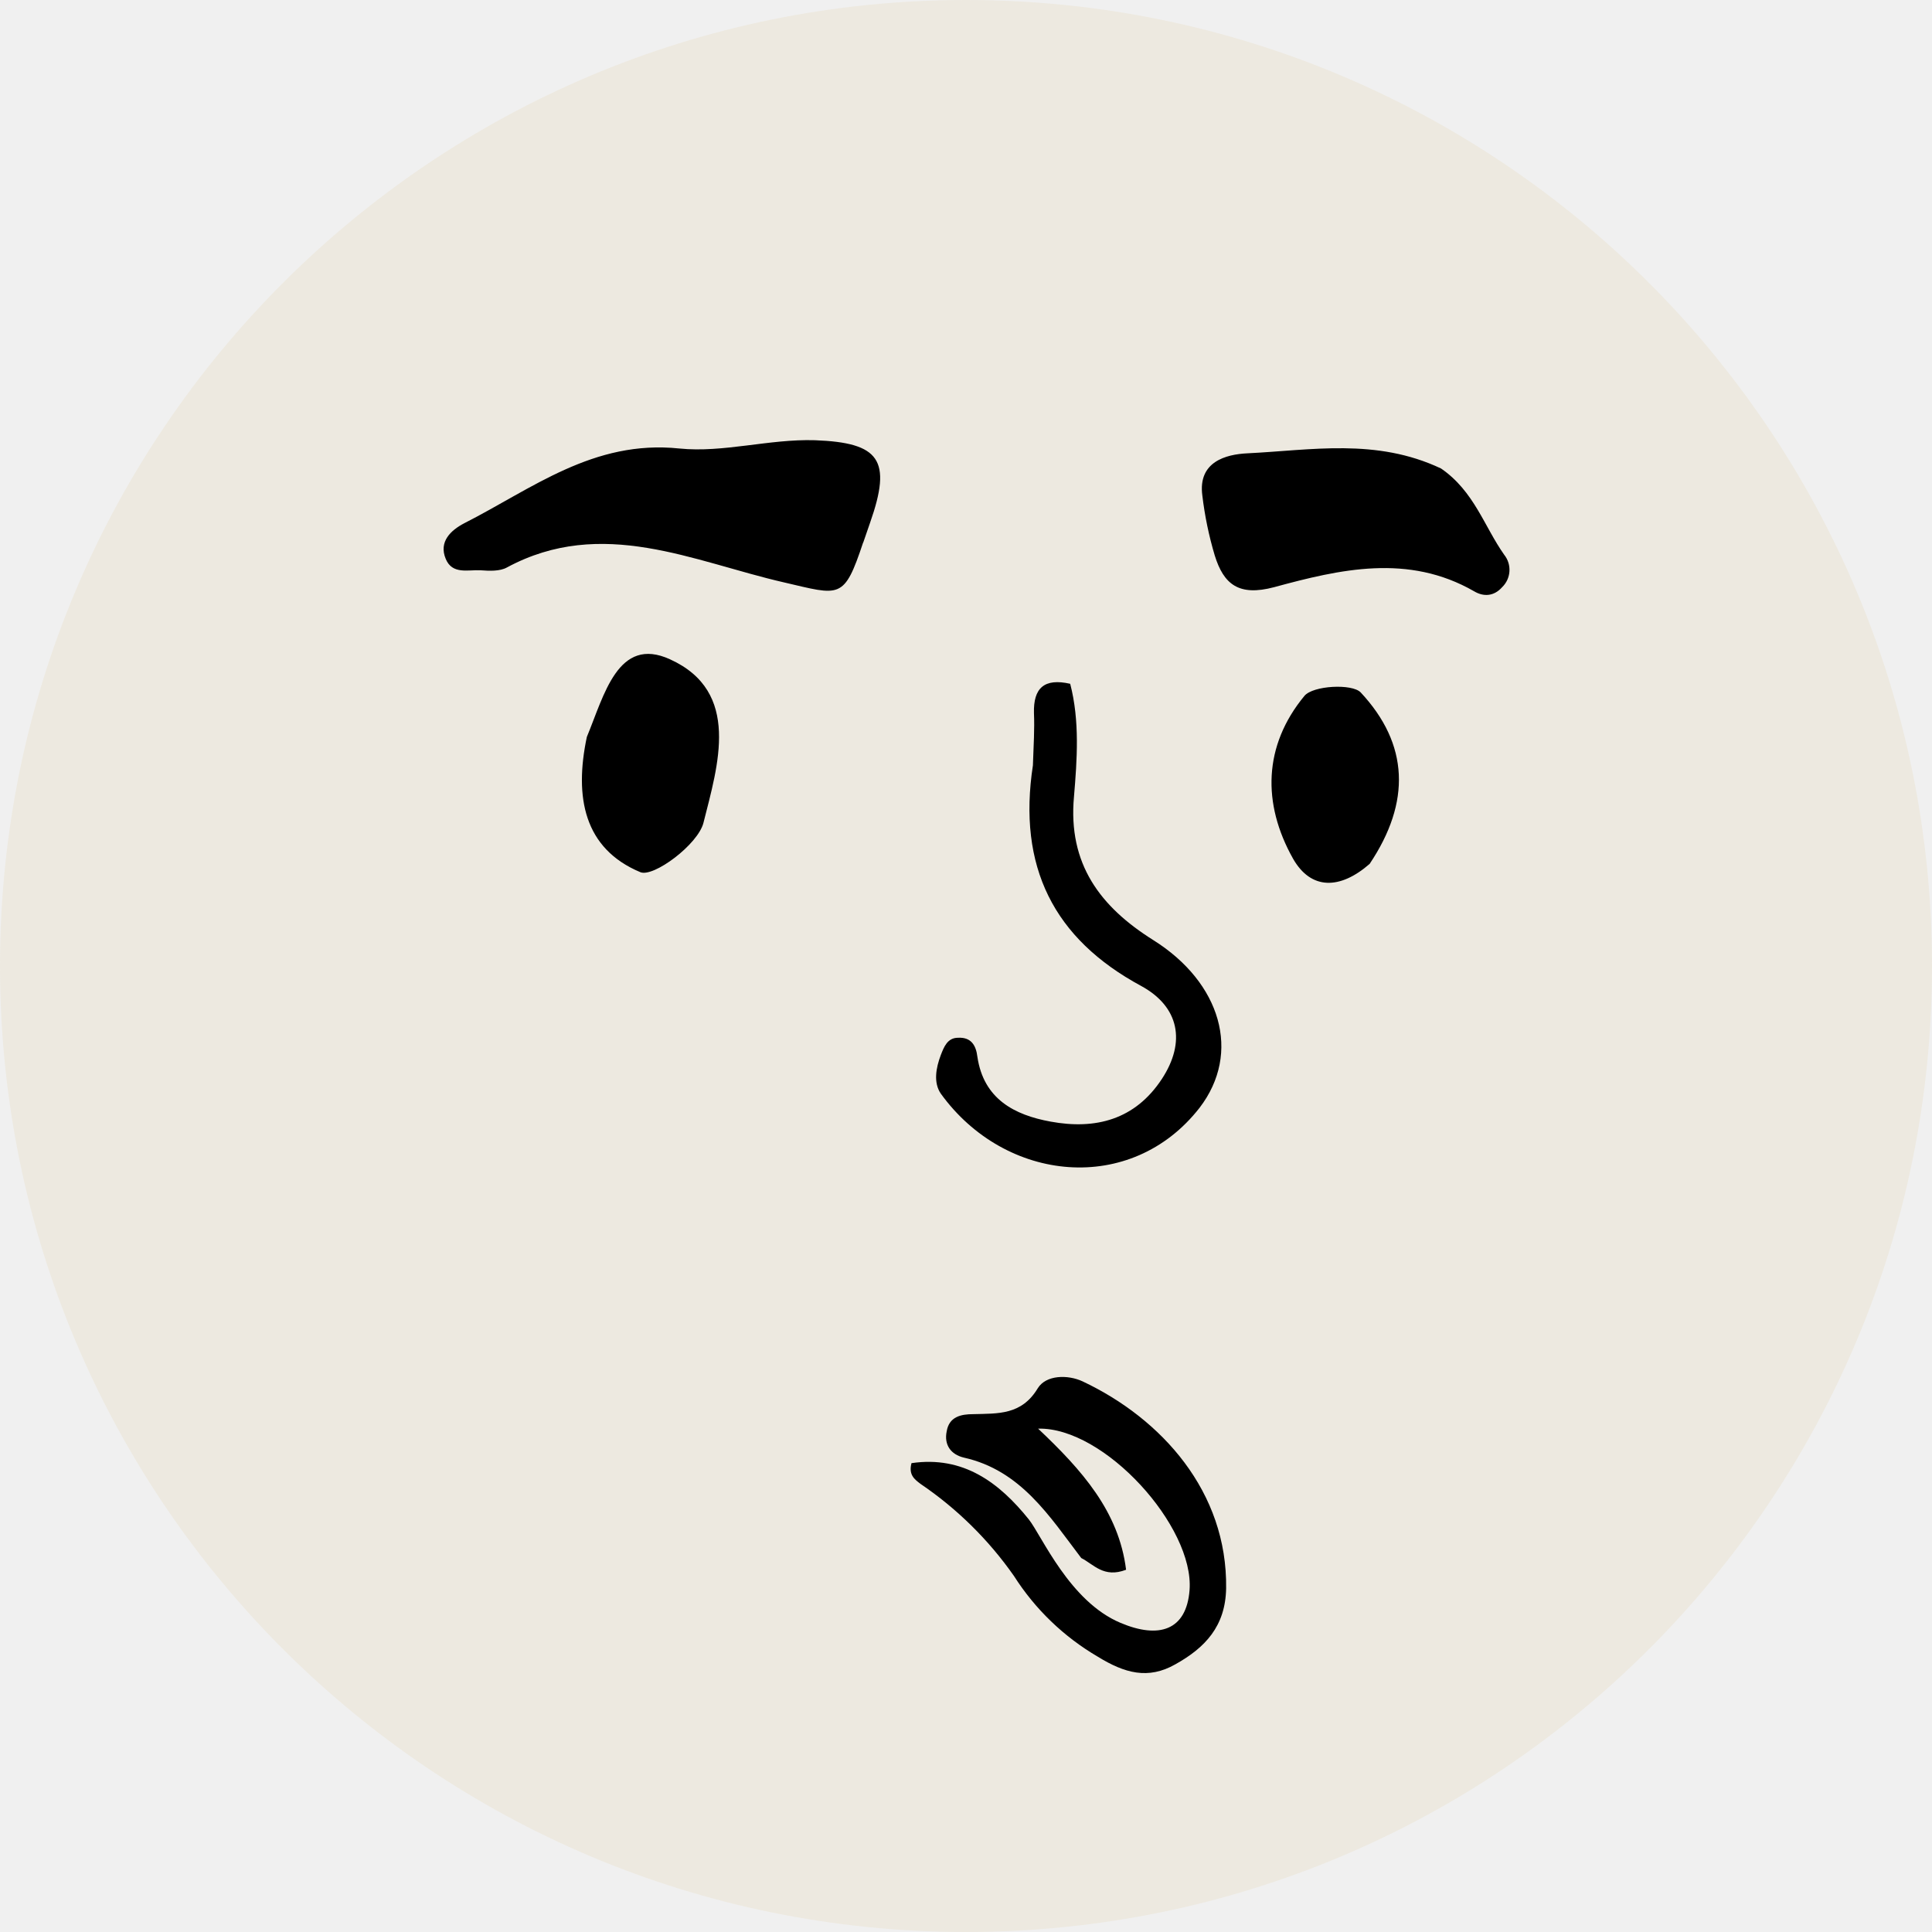
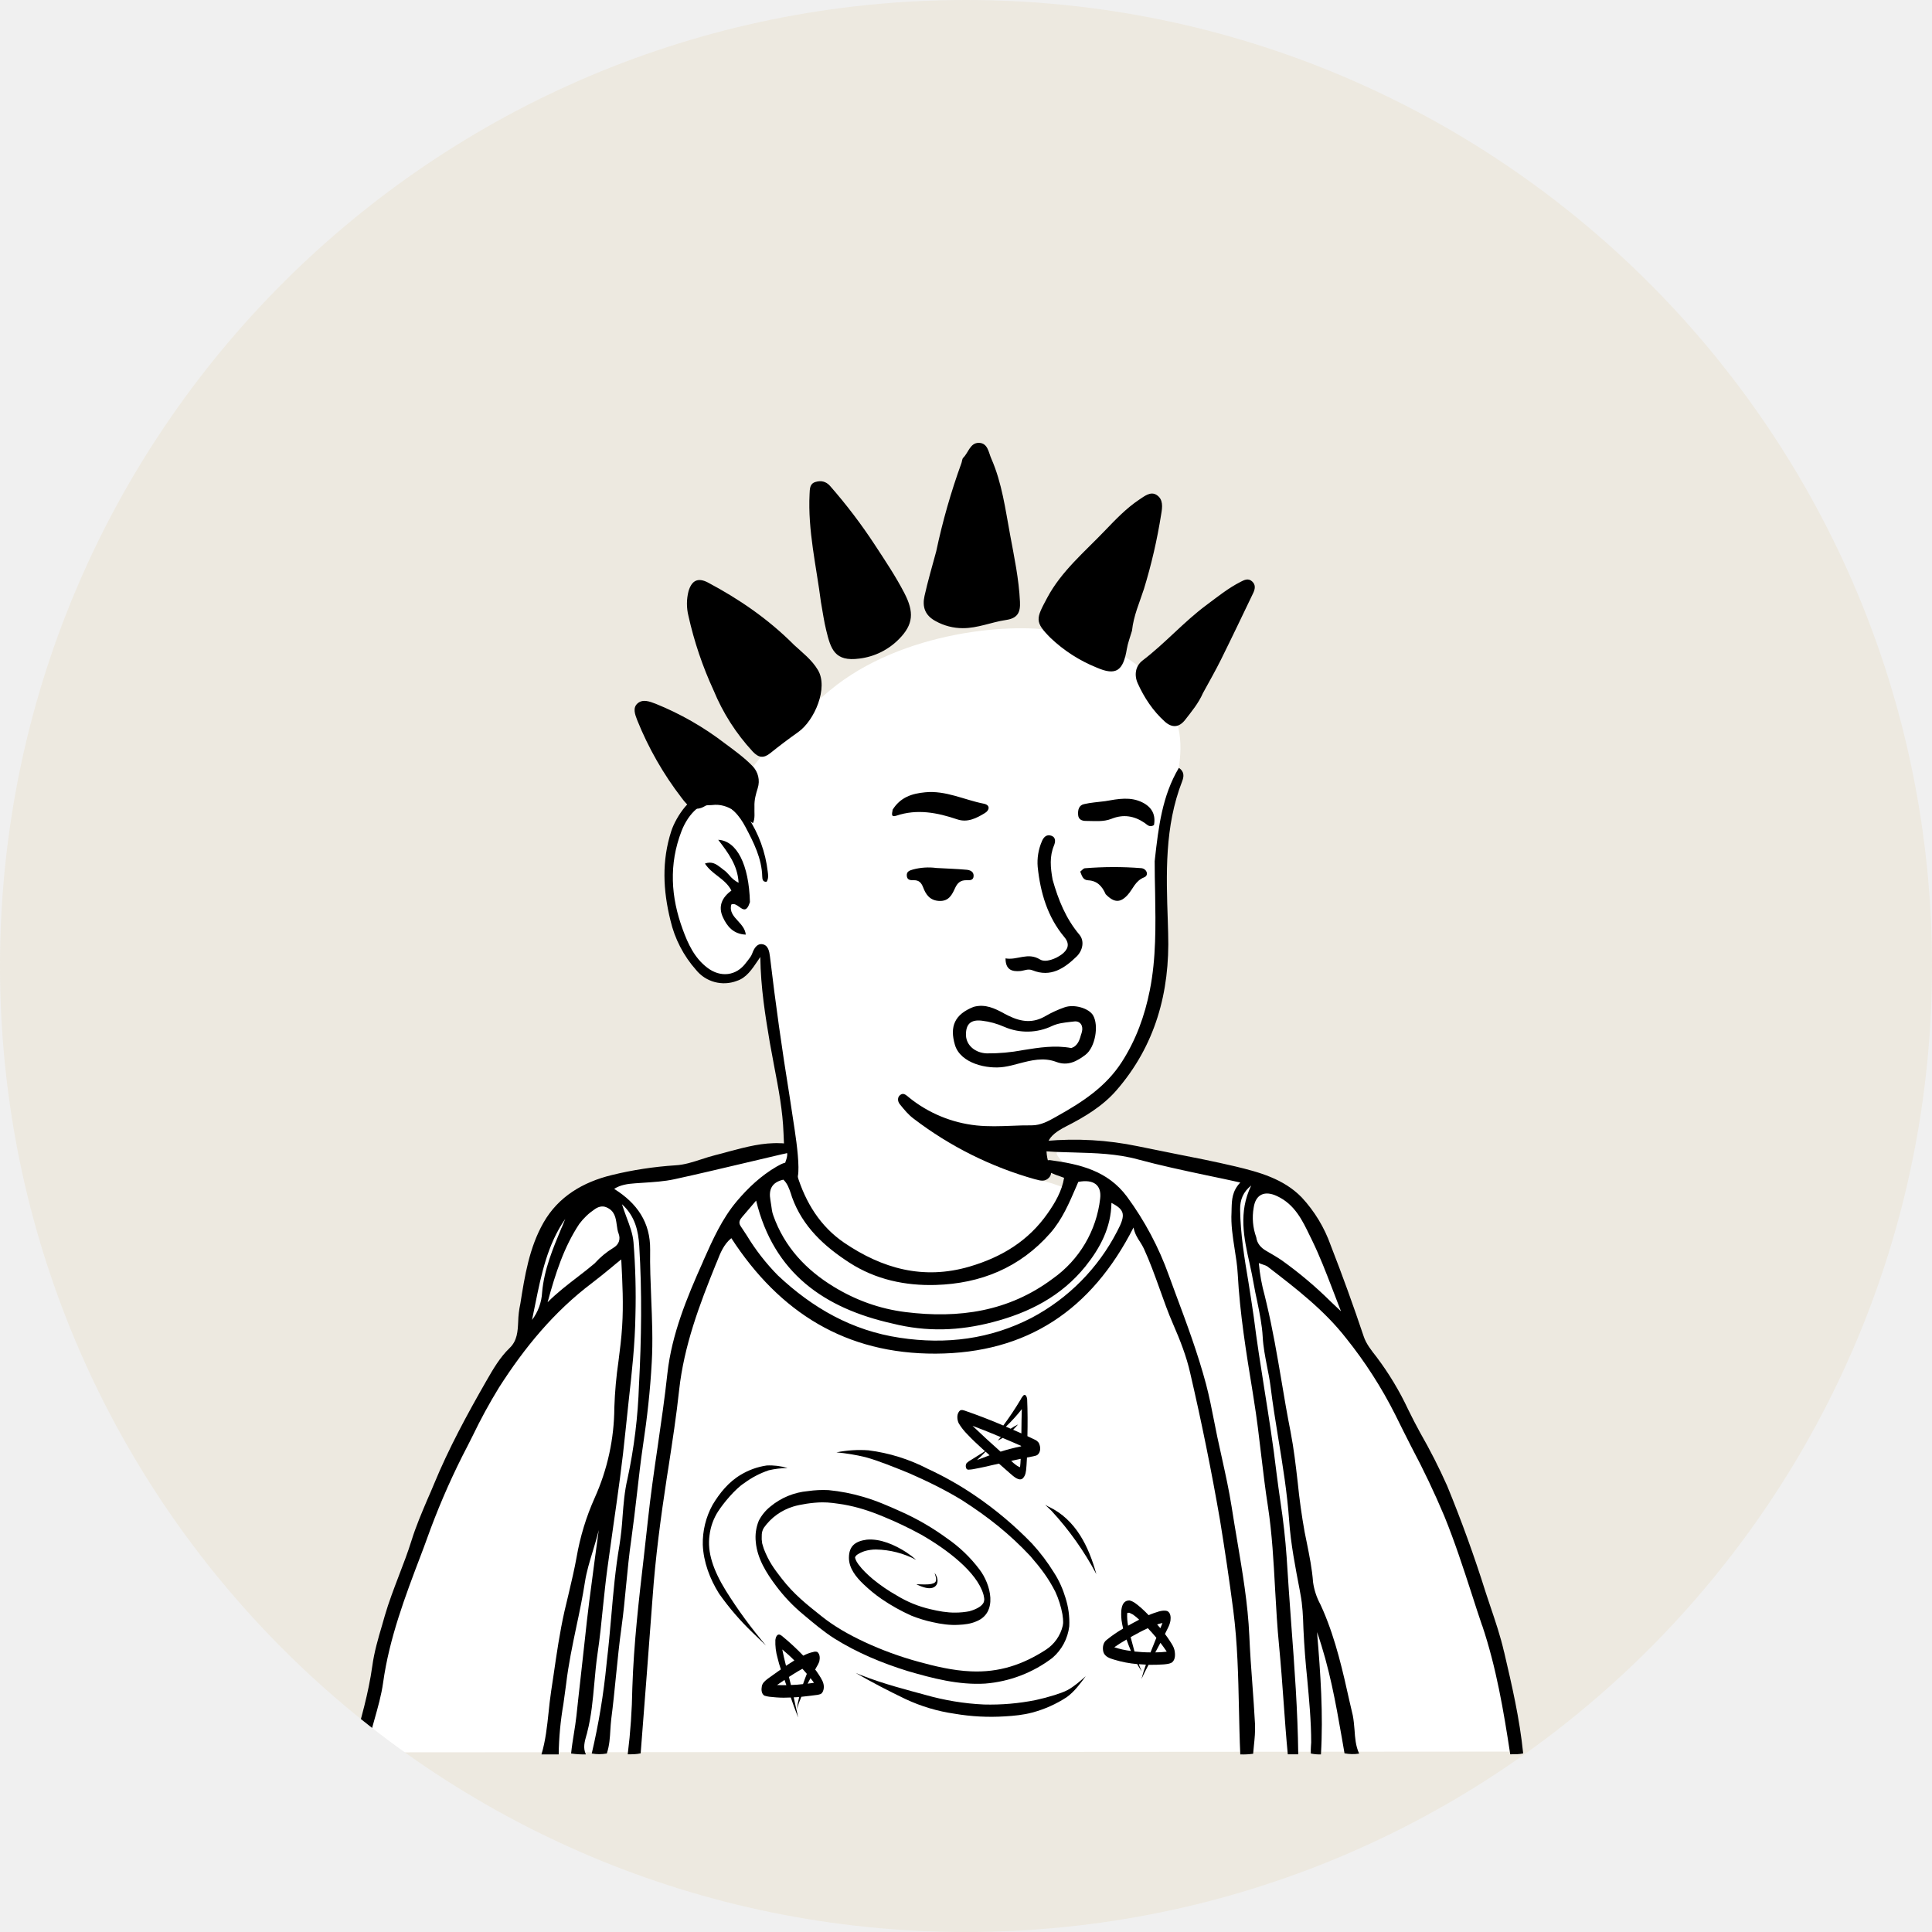
- <svg xmlns="http://www.w3.org/2000/svg" viewBox="0 0 560 560" fill="none" shape-rendering="auto" width="128" height="128">
+ <svg xmlns="http://www.w3.org/2000/svg" viewBox="0 0 1744 1744" fill="none" shape-rendering="auto" width="160" height="160">
  <mask id="viewboxMask">
-     <rect width="560" height="560" rx="280" ry="280" x="0" y="0" fill="#fff" />
+     <rect width="1744" height="1744" rx="872" ry="872" x="0" y="0" fill="#fff" />
  </mask>
  <g mask="url(#viewboxMask)">
-     <rect fill="#EDE9E0" width="560" height="560" x="0" y="0" />
-     <g transform="translate(136 328)">
-       <path d="M177.4 123.6c-9.2-12.1-17.5-25.4-34-29.1-3.8-.9-5.8-3.7-5-7.6.7-4.3 4.2-5 7.7-5 7.2-.2 14 .3 18.7-7.5 2.4-3.9 8.7-4 13-2 22.9 10.8 42 32 41.6 60-.2 11-6.1 17.2-14.7 22-7.9 4.5-14.7 2.6-22.5-2.2a71.7 71.7 0 0 1-24.3-23.4 105 105 0 0 0-27.1-26.7c-1.7-1.3-3.5-2.6-2.6-6 15-2.2 25.4 5.6 34 16.3 3.8 4.8 11.8 23.8 26.6 30 11.1 4.7 19.1 2.2 20-9.5 1.4-18.4-24.7-47.3-43.9-46.8 12.7 12 23.4 24 25.5 40.9-6.5 2.5-9.4-1.6-13-3.4Z" fill="#000" />
-     </g>
-     <g transform="translate(246 125)">
-       <path d="M53.4 96.7c.2-5.7.5-10.4.3-15-.2-7.3 3-10.2 10.5-8.5 2.8 10.7 2 22 1.1 32.7-1.8 19.6 7.7 32 23 41.6 19.6 12.3 25.6 32.7 13.4 48.6-19.8 25.4-56.3 21.8-75-4.1-2.2-3.2-1.4-7.5 0-11.2.9-2.3 1.9-5 5-5 3.8-.2 5.2 2.2 5.6 5.5 1.8 12.3 10.8 16.9 21.2 18.8 13 2.4 24.5-.5 32.3-12.4 7-10.7 5-20.9-6-26.9-25.4-13.7-35.9-34.6-31.4-64Z" fill="#000" />
-     </g>
-     <g transform="translate(-45 137)">
-       <path d="M215.1 76.6c5-12 9-29.4 24.1-22.5 20.7 9.4 13.9 30.7 9.7 47.4-1.6 6.3-14.5 15.9-18.3 14.3-16.3-6.8-19.2-21.7-15.5-39.2ZM442 113.4c-8.6 7.5-17 7.6-22.2-1.5-9-16-8.6-32.8 3.3-47.2 2.5-3 13.8-3.6 16.3-1 14 15 14.6 31.8 2.6 49.7Z" fill="#000" />
-     </g>
-     <g transform="translate(-45 137)" />
-     <g transform="translate(119 114)">
-       <path d="M131.2 43.2c-5.6 16.8-6.6 15.4-23 11.6-26.2-6-52.7-19.2-80.3-4.3-2 1.1-5 1-7.6.8-3.6-.2-8.2 1.3-10.1-3.3-2.1-5 1.5-8.3 5.3-10.3C35.2 27.7 53 13.4 77.9 16c12.8 1.3 26-2.8 39.3-2.4 18.8.7 22.4 5.7 16 23.9l-2 5.8ZM298.7 21.8c9.6 6.6 12.5 16.8 18.3 25a7 7 0 0 1-.6 9.4c-2.4 2.7-5.4 2.8-8.1 1.2-19.1-11-38.9-6.4-58-1.2-10.2 2.7-14.6-.8-17.2-9.2-1.7-5.7-2.9-11.5-3.6-17.4-1.3-9.8 6.9-11.9 13-12.2 18.5-.9 37.4-4.5 56.2 4.4Z" fill="#000" />
+     <rect fill="#EDE9E0" width="1744" height="1744" x="0" y="0" />
+     <g transform="translate(174.4 174.4) scale(0.8)">
+       <g transform="translate(531 487)">
+         <path d="M554 727.7c-99.2 297-363.8 388.6-503.7 19.8-19.3-50.7 31-69.5 66.2-91.9 24.1-15.3 36.8-28.5 35.3-42.2-7-64.4-36.9-243.8-36.9-243.8l-3-5.8s.7-1.6-2.2 1.2c-3 3-9.9 34.2-37 34.2-24.5 0-49.2-10.9-61-86.3C7.2 285.6 9.6 214 40 201c12.5-5.3 24-7.2 35.2-.8 11.3 6.4-13-22 112-126C268.4 6.4 396.7-3.5 448.5 8 500.3 19.5 552 44.8 574.9 98.5c27.8 65-25.9 114.3-14 262.5-2.2 53.6.8 171.2-146.6 210.6-28 7.5-19.3 48.4 22.7 58.4 67 21 117 72.3 117 97.9" fill="#fff" />
+         <path fill-rule="evenodd" clip-rule="evenodd" d="m554 266.2.1-1.4c4.1-36.4 8.2-71.7 27.1-103.4 6.5 4.4 5.7 10 3.7 15.2-19.9 51.2-18 104.4-16.2 157.6l.4 14c2.1 66.4-14.5 126.8-58.7 177.5-15.4 17.6-35.8 29.8-56.5 40.3-21.4 11-25.9 20.1-19.2 43.6l.8 2.6c1.4 3.9 2.8 7.9-1 11.8-4.5 4.6-9.5 3.3-14.8 1.8l-.6-.1a406.4 406.4 0 0 1-137-68.3c-6-4.4-10.8-10.3-15.5-16.1l-.3-.4c-2.5-3-3-7.8.5-10.4 3.3-2.5 5.8-.5 8.7 1.8l1 .9a145.5 145.5 0 0 0 76.3 31.7c13.4 1.4 26.6.9 40 .4 7.4-.3 14.8-.6 22.3-.5 10.2 0 18.7-4.7 26.7-9.2l2.8-1.6c27.8-15.5 54.3-32.8 72.2-60.7 16.1-25 25.9-52.2 31.6-80.9 7.2-36.1 6.6-72.7 6-109.8-.3-12-.5-24.2-.5-36.4ZM50.6 190.8c21.9-1.7 34 11.2 44.3 26.3a140.4 140.4 0 0 1 22.4 61.5c.5 3.7 1 7.6-1.2 11.3-4.5.6-4.9-3-5-5.6-.5-20.7-9.7-38.7-18.9-56.1-6.6-12.5-16.2-24.6-31.4-27.6-17.2-3.5-33 12-40.8 32.2-14.5 37.6-12 74.6 1.4 111 5.8 15.9 13.1 32.1 27.8 43.2 14.8 11.3 32.7 9.3 43.6-5.7l2-2.5c2-2.6 4-5.1 5-8 2.1-5.8 5.4-11.2 11.3-10.4 6.8 1 8 8.3 8.7 14a3661 3661 0 0 0 22 156.7l5.9 38.8c2.6 17.1 5.6 41.7 3.6 52.1a28 28 0 0 0-.3 2.2c-.4 2.8-.6 5-4.2 5.5-4.9.8-7-2-7.7-6.4-2.3-17-3-23.6-4-49.6-.9-25.2-5.6-50-10.4-74.9l-5-27c-5.2-30.8-10.3-62-10.8-97l-2 3c-7.6 11.3-13.7 20.5-24.5 24a40.5 40.5 0 0 1-46.1-12.5 127.8 127.8 0 0 1-28.8-55.8c-8.4-34-9.9-67.1.9-100.6 5.2-16.1 23.7-44.7 42.2-42Zm34.6 127.5c4.4 3.2 8.4 6 12-5.4-1.1-42.2-14.7-69.2-35.8-70.3 11.2 14.6 22 28.8 23 48.5a32.3 32.3 0 0 1-10.7-8.8c-2-2.2-4-4.4-6.5-6l-3-2.4c-4.8-3.6-9.7-7.4-17.8-4.5 3.8 5.8 9 10 14.3 14 6 4.7 12 9.3 15.6 16.5-10.6 7.7-15.2 17.7-9.7 29.9 4.8 10.5 11.9 19.2 25.9 19.8-.6-6.3-4.7-10.9-8.8-15.4-5-5.4-9.7-10.6-7.5-18.6 3.2-1.5 6.2.7 9 2.7Z" fill="#000" />
+       </g>
+       <g transform="translate(178 1057)">
+         <path d="m1315.2 701.4-1308.5.9S79.6 422 99 389.8c19.5-32.1 97.6-140.4 96.7-158.8-.9-18.4 1.5-83.8 14.7-109.6 13.2-26 55.2-61.3 71.6-64 16.4-2.5 71.7-5 106.2-13.7 34.5-8.6 66.4-19.3 101.5-19.3 5.7 0 .2 12.5.2 12.5s1.8 122.3 164.8 130c121.5 5.7 161.7-117.6 161.7-117.6s-26.7-23.8-18.6-24.4c95.6-8.2 145.7 13.2 174.7 18.8 26.8 5.2 49.2 5.2 76 24.2 30.7 21.7 46.5 71 80.9 146.5 39.3 86.6 194.1 349.3 185.8 487.6" fill="#fff" />
+         <g fill-rule="evenodd" clip-rule="evenodd" fill="#000">
+           <path d="M1003.5 704.5c-.8-17-1.1-34-1.5-50.9-.8-37.1-1.6-74.3-6.4-111.5-4.4-34-9.5-68-15-101.9A2951.8 2951.8 0 0 0 947 274.4c-4.2-18.9-11.5-37.4-19.3-55.3-5.7-13-10.4-26.4-15.2-39.8-5.5-15.3-11-30.6-17.8-45.4-1.2-2.6-2.7-5-4.2-7.4-3-4.5-6-9.3-7.5-16.4-47.5 93.4-120.4 141.8-223.2 142.3-101.2.4-176-46.2-230.6-130.3-8.6 7-12.5 17-16 26l-1.4 3.3c-18.6 45.9-36 92-41.5 142.2-3.1 29-7.6 58-12 86.8l-1.8 11.4c-6.9 45.2-13 90.7-16.2 136.4-4.3 58-8.8 116-13.4 175.2-4.7 1.1-9.1 1.1-14.6 1.1a688 688 0 0 0 5.2-74.8c1.6-49.7 7.3-99 13-148.2L335 441c3-28 7-56 11.1-83.8 4-27.5 8-55 11-82.7 4.9-44 21.9-85.2 40-125.6l.8-2c10.4-23.3 20.8-46.7 37.5-66.5 12.9-15.3 27.5-28.9 44.8-39 13.9-8.1 18.4-6.4 23.1 9 9.6 31.5 26.3 58.5 53.3 76.9 42.8 29 89 42.2 141.3 26.9 36.5-10.7 66.6-29.1 88.3-60.2 8.4-12 16-25 18.5-40a205.3 205.3 0 0 1-18.2-7v-.1c-3-1.4-6.7-3-5.1-7.5 1.2-3.4 4-5.9 7.8-5.3 33.1 4.5 64.5 11.7 86.4 41.1a347 347 0 0 1 47.4 89.2l7.5 20.4c12.6 33.7 25.1 67.4 34.4 102.2 3.6 13.8 6.4 27.7 9.1 41.7l3.6 17.9 5.2 23.7c4 18.2 8 36.3 10.9 54.7 2 12.6 4 25.2 6.2 37.8 6 35.8 12.2 71.7 13.8 108.2.8 18 2 36 3.4 54 1.1 15 2.2 30.1 3 45.3.4 8.2-.4 16.5-1.3 25l-.8 8.6c-4.8.6-9.7.9-14.6.7ZM818.4 64c-8 18.5-15.8 37-29.3 52.4-34.3 39.1-78.7 57-129.4 58.5-34 1-67.5-6-97-25-28.5-18.4-53-40.7-65-74l-1.2-3.8c-2-5.8-4-11.8-8.6-16-13.2 3-16.7 11.3-14.6 23l.9 5.8c.5 4 1 8 2.4 11.7 12.5 35.4 37 61.4 68.3 80.4 24.6 15 51.4 24.8 80.8 28.5C686 213 742.2 205 792 167.7a128.3 128.3 0 0 0 53.4-90.4c1.7-15-7.2-22-24.7-18.7l-2.3 5.4ZM457.2 79.8c20 82 77 121.4 153.7 138.6 39 9.8 76 8.2 113.1-1.5 41.3-10.7 77.6-29.3 104.8-63 16.6-20.8 28.9-43.7 29.3-71.6 15 7.8 16.5 13.2 6.5 32A229 229 0 0 1 768 212c-46.4 24-96.4 30.4-148.6 22.5-54.2-8.1-98.7-33.7-137.7-70.4a245.5 245.5 0 0 1-35.2-45.3l-6.8-10.3c-2.7-4-1-7.2 1.7-10.3a4082.7 4082.7 0 0 1 15.8-18.5Z" />
+           <path d="M215 704.5c4.6-15.4 6.3-31.3 8-47.3.8-8 1.7-16 2.9-24l2.7-18c3.5-24.2 7-48.4 12.4-72.4l4.9-20.6c3.1-13.3 6.3-26.6 8.7-40.1 4-23 10.8-45.5 20.4-66.9a251 251 0 0 0 22.2-102 470 470 0 0 1 4.7-52.5c1.7-13 3.3-26 4.1-39 1.6-24.7.4-49-1-75.6-3.8 3-7.5 6-11 9a714 714 0 0 1-22 17.6c-43 32.4-76.4 73.2-105 118a613.1 613.1 0 0 0-29.8 54.7c-3.8 7.5-7.5 15-11.4 22.4A833.1 833.1 0 0 0 85.5 462c-2 5.8-4.3 11.5-6.4 17.2-17.9 47-35.8 94.2-42.8 144.4-2 14.4-6 28.2-9.9 42.1-3.5 12.4-7 24.8-9.3 37.9-5.5 1-10.8 1-17.1 1l2.8-9.8c8.4-29.5 17-59.1 21.3-90 2.1-15.6 6.6-31 11.1-46.2l3-10.5c4.5-15.5 10.3-30.5 16-45.5 5-13 10-26 14.2-39.5 4.9-15.8 11.5-31.2 18-46.5 2.5-5.7 5-11.3 7.3-17 16.6-40.3 37.4-78.6 59-116.3l.3-.5c7.4-12.9 15-26.1 26-36.7 8.7-8.3 9.2-19 9.7-29.7a105 105 0 0 1 2.4-20.1c5-31.7 10.1-63.6 26.2-91.8 16.8-29.4 44.6-45.7 77-53.6 23.6-5.8 47.6-9.4 71.8-11 10-.5 19.8-3.7 29.6-6.9 5.2-1.7 10.5-3.4 15.8-4.7 5-1.2 10-2.6 15-4C445.8 19.2 464.9 14 485 15h1c4 .2 8.3.3 9 5.5.6 5.1-3 5.8-6.6 6.5l-2 .4-42 9.9C418 43.5 391.7 49.8 365 55.6c-11.5 2.5-23.5 3.2-35.4 4l-8.8.6c-8.6.6-16.7 1.7-23.8 6.3 25.8 16.1 41 37.8 40.6 68.8-.3 18.3.5 36.5 1.2 54.8 1 24.1 2 48.2.6 72.3-1.7 31.5-5.2 62.6-9.9 93.8-2.7 18.1-4.7 36.4-6.8 54.6-2 17.2-4 34.4-6.4 51.5-2.5 17-4.1 34.2-5.8 51.3-1.5 15.8-3 31.6-5.2 47.4-2.6 18.5-4.4 37-6.3 55.6-1.6 16-3.2 32.2-5.3 48.2-.5 4-.7 8.2-1 12.3-.5 8.7-1 17.5-4 26.5-5.7 1-11.4 1-17 0a770 770 0 0 0 16.7-101l.4-3.8c2-16.5 3.4-33 4.9-49.6 2.3-27 4.7-54 9.3-80.8a345 345 0 0 0 3.5-32.5c1.1-14.1 2.2-28.2 5.5-42.1a595 595 0 0 0 13-106c2.8-52.3 3.5-104.8.3-157-1-16.7-4.6-33.5-19.5-47 1.6 5 3.3 9.7 5 14.3 3.7 9.8 7.2 19 8 28.5a779 779 0 0 1 2.2 82.7c-.5 32.2-4 64.2-7.6 96.2l-3.5 33.1C306.3 375 301.2 411 296 447l-6.7 48.1c-2 14.5-3.4 29.1-5 43.7-1.7 17.5-3.5 35-6.1 52.4-1.6 11-2.6 22.2-3.6 33.3-1.7 18.5-3.3 37-8 55.1-.2 1.2-.6 2.5-1 3.7-1.9 6.8-4 14-.5 21.3a100 100 0 0 1-16.7-1c.8-7.8 2-15.3 3.2-22.7 1-6.5 2.1-13 2.8-19.6 1.4-13.7 3-27.3 4.5-40.9l5-45.1c3-29 6.8-57.9 10.7-86.8l5-37c-2 8.2-4.4 16.2-6.8 24.1-3.5 11.5-7 22.9-8.8 34.6-2.6 16.8-6 33.3-9.6 50-4.5 21.5-9 43-11.6 65l-3.1 22.7a361 361 0 0 0-5.3 56.7H215Zm60.3-554.3a93.8 93.8 0 0 1 20.5-17c6.7-3.8 8.6-10 6.2-16.3-1.2-3-1.6-6.5-2.1-9.9-1.1-7.8-2.2-15.7-11.6-19.7-5-2.2-9.8-.3-13.3 2.2a70.8 70.8 0 0 0-17.4 16.6c-17.2 26-26.7 55.2-35.7 88.3 11-11 22.2-19.5 33.3-28.1 6.8-5.2 13.5-10.4 20.1-16Zm-37.6-40c-9.8 23.6-19.7 47-22 73a56.4 56.4 0 0 1-11.4 31.2l3.7-18c6.8-33.4 13.6-66.9 33.8-96l-4 9.8ZM1276.5 559.3c15.8 47 24.1 96 31.6 145.2 5.5 0 10 0 14.6-1-4-39.4-12.7-76.7-21.4-114l-.2-.6c-4-17.6-9.8-34.7-15.6-51.8l-5-15a1501 1501 0 0 0-43.6-120.6 660.7 660.7 0 0 0-30.5-60c-4.7-8.5-9-17-13.3-25.7a333 333 0 0 0-35.9-59.7c-5.8-7.4-11.8-14.9-14.5-23.3a2262.2 2262.2 0 0 0-37.2-102.7 155.7 155.7 0 0 0-32.7-54c-20.4-21-48-28.5-75.1-35-23-5.4-46.1-10-69.2-14.5L888 18.4a354 354 0 0 0-103.9-6c-5.5.5-10 1.8-12 10.6 14.6 1.7 29.2 2 43.7 2.4 24.2.7 48.4 1.3 72.4 7.9 25.2 6.8 51 12.3 77.4 17.9 12.5 2.6 25 5.2 37.9 8.1-9.2 9.7-9.5 19.4-9.8 29l-.1 4.5c-.8 14 1.4 27.7 3.5 41.4 1.5 9.4 3 18.8 3.5 28.2 2.4 44.8 9.6 89 16.8 133l1.3 8.4c3.5 21.3 6 42.7 8.5 64 2.3 19 4.5 38.1 7.5 57 4.7 31 6.4 62.4 8.1 93.7 1.2 21.3 2.4 42.6 4.5 63.9 2 21 3.6 42.1 5.1 63.3 1.4 19.6 2.8 39.2 4.7 58.8h11.8c-.6-49.1-4.2-98-7.9-147-1.8-25.2-3.7-50.3-5.2-75.4a769.2 769.2 0 0 0-7-62.6c-1.6-10.8-3-21.5-4.4-32.2-3.7-31.7-8.7-63.2-13.7-94.7-4.3-27.2-8.6-54.3-12-81.6-1.8-13.2-4-26.2-6-39.3-4.6-27.2-9-54.3-9.4-82-.1-11 3.4-19.7 12.5-27-14.6 30.1-8.2 59.2-1.8 88 1.7 7.7 3.3 15.2 4.6 22.8 1.2 6.7 2.5 13.3 4 20 2.7 13.3 5.5 26.7 6.2 40.2.6 11.2 2.8 22 4.8 32.7 1.5 7.5 3 15 4 22.7 2.4 19.7 5.6 39.3 8.8 59 5 30.6 10 61.2 12.2 92.3 1.8 26.5 7 52.9 12 79l.7 4c2.5 12.8 3 25.8 3.4 38.4l.1 2.1a972 972 0 0 0 4.2 55.3c2.2 24 4.5 47.9 4.5 72l-.3 4.4c-.1 2.4-.3 5-.1 8a47 47 0 0 0 11.4 1c2.7-45.3-.4-90.4-4.4-138 14 40 21 79.4 28 119.4l3 17.4c5.4 1 11 1.2 16.5.3-4-8.8-4.6-17.9-5.2-26.8-.5-5.6-.9-11.1-2-16.5l-3.4-14.6c-7.8-35-15.6-70-30-103.5l-3.1-6.9a74 74 0 0 1-8.3-25.2c-1.1-15-4.1-29.7-7-44.2l-2.5-12.3a723.9 723.9 0 0 1-7.8-56c-2.2-19.1-4.4-38.3-8.1-57.3-3.7-18.8-7-37.7-10.1-56.6-5-29.5-10-59-17-88.3l-2-8.4a204.3 204.3 0 0 1-6.7-36.9c1.6.7 3.1 1.1 4.4 1.6 2.4.8 4.2 1.4 5.7 2.5l1 .8c31.2 24 62.6 48.2 87.1 79.5a488.4 488.4 0 0 1 56 87.2c5.8 12 12 24 18 35.9a951.4 951.4 0 0 1 37.1 78c11.8 28.9 21.4 58.5 31 88 3.8 12 7.7 23.8 11.7 35.6Zm-243.6-422.8c-6.1-3.5-10.4-8.2-11.4-15.4a65 65 0 0 1-2.9-33.4c2.2-15.3 12.7-19.6 26.5-13 19.9 9.3 28.6 27.5 37.1 45.2 1 1.8 1.8 3.7 2.7 5.5 8.2 16.9 15 34.5 22.2 53.2l10 26-11.4-10.8a453.4 453.4 0 0 0-55.4-46.7c-5.6-3.8-11.5-7.2-17.4-10.6Z" />
+         </g>
+         <g transform="translate(396 278)" style="mix-blend-mode:difference">
+           <g fill="#fff">
+             <path d="m302.9 264.7-.5.1h.5Z" />
+             <path d="M410.3 250c-3-10-7.3-19.7-13-28.5a217.4 217.4 0 0 0-24.8-32.8 410 410 0 0 0-64.7-54.4 371.2 371.2 0 0 0-53.1-30A199.3 199.3 0 0 0 188 83.5c-12-.9-24.3-.1-36.2 2.3 11 1 22 2.8 32.7 5.4 14.8 4 33.2 11.6 49.3 18.1 20.5 9 40.7 18.8 59.8 30.5 29.6 19 53.5 38 76.8 62.8 12.4 14.3 20.5 25 28.4 40.5 3.7 8 6.4 16.6 8 25.3.8 6.1.7 5 .8 8.6v1.4l-.4 2.8v.1a44.4 44.4 0 0 1-19.2 27.3c-26.3 17-53 25.7-84.3 24.3-20.5-.8-41.7-6-58.8-10.7a385.2 385.2 0 0 1-61.8-22.6c-17-8-33.5-17.2-48.2-29-16.7-13.3-31.1-24.6-45-42.6-9.2-11.8-14.4-19.2-19.9-33l-.8-2.5c-1.6-5.4-1-2.5-1.7-8.3.2-3.5-.8-8 2.4-13.3a63 63 0 0 1 33.3-24c7.4-2.3 21.7-4.6 32.5-4.7 8-.1 16 1.2 23.9 2.4 15.7 2.8 28.7 6.9 44.7 13.5 14.7 6 29 12.8 42.9 20.4 29.1 16.6 63 42.2 70.4 67.4l.4 1.6v.2c.3 1.2.5 2.5.6 3.7v.3a114.5 114.5 0 0 0-.2 1.7l-.3 1.3c-1.5 4-7 7.6-15.3 10.1h-.3l-.3.2h.1a86 86 0 0 1-16.3 1.6c-9.5.1-18.9-1.6-28-3.8a126.6 126.6 0 0 1-38.1-15.5 189 189 0 0 1-26.9-18.4c-5.9-5-11.6-10.3-16.3-16.6-2-3-2.9-4.1-3.9-7.7a39.8 39.8 0 0 1 .2-.8l.2-.3v-.2l1.2-1.3.3-.4.3-.2c2.8-1.9 5.9-3.3 9-4.3 4-1.1 8.2-1.7 12.3-1.7a100.8 100.8 0 0 1 45.5 11.7 103 103 0 0 0-11.2-8.6c-12.8-8.2-29.1-15.6-44.6-14.2-12.4 1.7-19.9 6.7-20.1 20-.2 12.2 8.1 22.3 16.5 30.3 6.3 6 13 11.6 20.3 16.6a213.5 213.5 0 0 0 34 19c7.7 3 15.6 5.5 23.7 7.2 9.6 2.2 19.5 3.6 29.3 3 6.7-.3 13.5-1.1 19.7-3.8 25-9.7 16.6-42 3.8-58.7a158.2 158.2 0 0 0-36.9-35.3 284 284 0 0 0-51.1-29.7c-14-6.3-28-12.5-42.8-16.8a209.3 209.3 0 0 0-39.5-7.7c-7.8-.4-15.6 0-23.2 1.1A76.8 76.8 0 0 0 77.2 147a49.5 49.5 0 0 0-13 15.9 49.1 49.1 0 0 0-3.4 24c1.6 18.5 11.9 35 22.9 49.6a187.5 187.5 0 0 0 30.9 32.4c11.3 9.5 22.6 19.1 35 27 25.6 16 53.7 27.7 82.4 36.6 28.4 8.3 57.8 16 87.6 14.2a144 144 0 0 0 75.9-29 55.6 55.6 0 0 0 19-35.6 90 90 0 0 0-4.2-32Z" />
+             <path fill-rule="evenodd" clip-rule="evenodd" d="M528.4 299.2c2 3 4 6.1 4.8 9.6 1 4.7 1.3 11-3 14.2-2.5 1.4-5.6 1.7-8.5 2l-1.4.1c-5.3.4-10.6.5-15.9.4h-.4c-2.8 5.2-5.5 10.5-8 16 1.3-5.1 3-10.6 5-16.2a213 213 0 0 1-8-.5 142.3 142.3 0 0 0 3.3 8.2l-.5-.7-.6-1c-1.4-2.1-2.8-4.3-4-6.6a126.6 126.6 0 0 1-26-5c-5-1.5-10.6-3.3-12.2-8.7-1.3-5-.3-11 4.2-14a142 142 0 0 1 18.1-12.4c-.7-3-1.4-6.3-1.8-9.5-.7-7.3-1.7-22.4 9-22.2 4.4 1 7.9 4 11.2 6.8l1.6 1.3a150.9 150.9 0 0 1 8.8 8.5c3.8-1.7 7.7-3 11.6-4.2 3.1-.8 6.4-1.4 9.5-.4 3.8 2 4 7 3.5 10.8-.5 2.8-1.4 5.4-2.7 7.9l-3.5 7.1c2 2.6 3.8 5.3 5.6 8l.3.5Zm-8.8-20.8c-1.7.3-3.4.7-5 1.3l-.4.1-.5.2 3.6 4.2 2.4-5.8Zm-37.2-11.6 4 2c2.5 1.8 4.9 3.7 7 5.8a349 349 0 0 0-12.5 6.8 58.4 58.4 0 0 1-1-14.2l.8-.4h1.7Zm-3.3 30.2c-4.7 2.7-9.4 5.6-13.8 8.7 6 2 12.4 3.4 18.8 4.2a244.4 244.4 0 0 1-5-13Zm9 13.4-4.3-16v-.1l2.8-1.6c5.4-3 11-6 16.6-8.5a222 222 0 0 1 9.6 10.8l-6.6 16.5c-6 0-12.2-.4-18-1Zm29.3-9.7-5.8 10.8c4.3 0 8.6-.3 12.9-.8l-.9-1.4c-2-2.9-4-5.8-6.2-8.6Z" />
+             <path d="M262.6 221.8c2 6.7 3.6 10.8-3.4 12.4-5.4 1.1-11 .5-16.4.4-.8 0-1.1 0-.2.3a45 45 0 0 0 9.6 3.6c12.6 3.2 17.6-6.8 10.4-16.7ZM412.8 353.9c-4.7 2.5-9.9 4.1-15 5.8a237 237 0 0 1-21.2 5.6 261 261 0 0 1-58.3 5c-22.6-1-45-4.8-66.8-11-18-5-45.7-11.8-72.3-22.3l-5.7-2.3a851 851 0 0 0 56.3 29.5 196.2 196.2 0 0 0 55.3 16.5c18.7 3.2 37.7 4.2 56.7 3 10.3-.6 20.8-1.6 30.9-4.3a134 134 0 0 0 39-17.4c8.7-6.3 15-15 21.4-23.6-6.6 5.7-12.6 11.2-20.3 15.5ZM391.5 147.3l-4.2-2.4 7.3 7a340.7 340.7 0 0 1 50.5 71.3c-8.6-31-23-61.4-53.6-76ZM18.6 152c5.3-8.4 19-25 29-31.4A100 100 0 0 1 75.5 106a95.2 95.2 0 0 1 21.2-2.5 69.2 69.2 0 0 0-23.6-2.9A78.2 78.2 0 0 0 44 111c-13.7 8-24 20.7-32 34.1a89.6 89.6 0 0 0-11 45c.8 19.6 8 38.5 18.3 55a300 300 0 0 0 38 44.2l15.1 14.5A518 518 0 0 1 27.1 242c-14.5-23.5-21.2-43.7-18.5-62.6a64 64 0 0 1 10-27.5Z" />
+             <path fill-rule="evenodd" clip-rule="evenodd" d="M134.7 341.1c-1.8-3-3.7-6-5.8-8.9l-.6-.7-.5-.6 1.4-2.6c1.3-2.1 2.5-4.3 3.3-6.7.8-3.5.8-8.2-2.3-10.6a7 7 0 0 0-4.4 0 43.7 43.7 0 0 0-11.4 4.2A264.7 264.7 0 0 0 91.6 294c-1-.9-2.1-1.8-3.4-2.4-3.5-1.4-5 3.2-5.3 5.8a64.1 64.1 0 0 0 2.5 20.5c1 4.3 2.3 8.6 3.7 12.8l-4 2.8-.7.5-9.8 7c-3 2.3-6.4 4.9-7 8.9-.7 3.5-.5 8.3 2.9 10.4 3.6 1.2 7.5 1.5 11.4 1.8l2.4.2c5.3.4 10.6.4 16 .1 2.3 6.7 4.7 13.4 7.3 20 .2.9.7 1.7 1.3 2.4-.7-1.2-1-2.6-1.2-4l-.4-1.9-1.5-6.5-2.2-10.2c2 0 4.1-.2 6.2-.4-1.2 4.6-2.1 9.4-2.7 14.1 1.4-4.9 3.1-9.7 5.1-14.3a464.7 464.7 0 0 0 10.6-1.2l7.8-1c1.2-.2 2.4-.6 3.6-1a7 7 0 0 0 2.4-3c2-4.7.8-10-2-14.2Zm-44-32.9c4.8 4 9.3 8 13.6 12.4l-9.4 6c-1.7-6.7-3.2-13-4.2-18.4Zm2.5 34.4-8.4 5.7c3.5.2 7 .3 10.5.2l-2.1-6Zm7.3 5.8-2.3-9.2 4.7-3c3.1-2 6.8-4.2 10.5-6.2 1.6 1.8 3.4 3.7 5 5.7a230.1 230.1 0 0 0-4.3 11.6c-4.5.5-9 .9-13.6 1Zm19.8-3.5-1 1.9 7.2-1c-1-1.5-2.5-3.3-4-5.2l-.5 1-1.7 3.3ZM380.5 75.7c-1.2-2-3-3.5-5.2-4.4l-8-3.8c.3-14 .3-27.9-.3-41.8-.3-2-1.1-5.4-3.7-4.6a17.3 17.3 0 0 0-3.6 5 341 341 0 0 1-19.6 29.4 646.9 646.9 0 0 0-43.3-16.7c-1.8-.6-3.6-1.2-5.3-.4-4.3 3.3-3.8 10.2-1.7 14.6a64 64 0 0 0 9.8 12.5l.2.2c5.4 5.8 11.2 11.1 17 16.4l1.6 1.4 1 1a5872 5872 0 0 1-15 9.4 27 27 0 0 0-5.7 4 6 6 0 0 0 0 6.6 3 3 0 0 0 2.6.8c1.5 0 3-.3 4.6-.5 5.1-.9 10.2-2 15.3-3.1l5-1.2 9-2a3942 3942 0 0 0 12.6 11.1c4.2 3.7 10.2 9 14.2 5.6 3.4-3.3 3.8-8.2 4.1-12.7l.2-2.3.5-8.6 6.2-1.2c.5 0 1-.2 1.4-.3 1.4-.3 2.8-.6 4-1.3 4-2.9 4-9 2-13Zm-20-12.7v1.4l-9.3-4.1 5.6-6a57 57 0 0 0-8.4 4.8 242.4 242.4 0 0 1-4-1.7l-1.4-.6c6.5-6.2 12.5-12.8 18-19.8-.3 7.4-.4 16.6-.5 26Zm-55-7A1166.6 1166.6 0 0 0 337 85a225.8 225.8 0 0 1 23.2-6v-.5c-5.7-2.6-11.5-5-17.3-7.5l-3.5-1.5a55 55 0 0 1-5.6 3 94 94 0 0 1 3.5-3.9l-5-2.1a54 54 0 0 0-.7.6l.4-.5.1-.2c-8.8-3.6-17.6-7.2-26.6-10.5Zm5 38.4c3.3-3 6.5-6.2 9.6-9.4l4.5 4.1a556 556 0 0 0-14 5.3Zm38.5 1 1.8 1.7 1 .9c1.5 1.2 3.7 3.2 6.7 4.4h.5c.3-2.6.6-5.7.7-9.3L349 95.4Z" />
+           </g>
+         </g>
+       </g>
+       <g transform="translate(266 207)">
+         <path d="M411.2 302c10.3 9.5 20.8 17.4 27.7 29 12 20-3.7 57-22.3 70.1a645.4 645.4 0 0 0-31.4 23.7c-7.5 6-13 5.4-19.7-1.6a231.2 231.2 0 0 1-44.3-69.2 416 416 0 0 1-28.4-84.1 56.9 56.9 0 0 1 .1-27.8c3.7-12.4 10.8-15.7 22.1-9.7 35 18.6 67.4 40.8 96.2 69.5ZM793.3 286.7c-2.2 7.5-4.7 13.9-5.8 20.5-4.1 24.7-12 30.7-34.2 21a164.5 164.5 0 0 1-51.9-33.4c-18.4-18.4-16.3-21.8-3.7-45.4 16-30 42.1-51.6 65.2-75.8 12-12.5 24-25.1 38.5-34.8 5.7-3.7 12.8-9.8 19.7-5.3 7.6 4.9 6.6 13.6 5.1 22a612 612 0 0 1-19.4 84c-4.8 15-11.7 30-13.5 47.2ZM572.4 197.1a740.6 740.6 0 0 1 28.5-99.7c.7-2 .7-4.6 2-5.9 5.9-5.8 7.8-17 17.7-16.8 10.1.2 10.9 11 14 17.9 12 27.3 15.8 57 21.2 86 4.6 24.9 9.9 49.8 11.1 75.4.6 12-2.6 18.7-16 20.6-16.3 2.4-31.7 9.3-48.6 9.2-10.6 0-21-2.7-30.3-7.8-12.5-6.6-15.5-16.4-12.8-28.6 3.7-16.6 8.5-32.9 13.2-50.3ZM442.4 255c-5.3-41.5-15-81.4-12.9-122.6.3-5.6 0-11.7 6.8-13.6 6-1.8 11.6-.7 16.2 4.4 18.4 21 35.4 43.3 50.7 66.7 11.6 17.7 23.4 35.3 33.2 54.2 11.2 21.6 10.3 35.5-6 52a75.4 75.4 0 0 1-44.6 22c-28 3.8-32.4-10.6-37.6-32.2-2.4-9.6-3.8-20-5.8-31ZM367.3 485.3c-.3 6.9 1 12.8-1.7 18.5-15.3-9-27.2-22.9-46.2-20.4-2.5.3-5.6-.3-7.5.9-12.7 7.9-20.2-.1-26.7-8.9a370 370 0 0 1-50.2-87.8c-2.5-6.5-5.4-14 .5-19s13.2-2.2 20.3.5a332.7 332.7 0 0 1 78 44.6c10.8 8 21.9 16 31.2 25.6a24.8 24.8 0 0 1 6 25c-2 6.5-4 13-3.7 21ZM873.4 357c-5.2 11.8-12.9 20.9-20.1 30.2-7 9-15 9.2-23 2-13.3-12-23.2-26.9-30.5-43.1-4.2-9.3-2.7-19.6 5.4-25.8 25.4-19.3 46.4-43.5 72-62.5 12.5-9.3 24.7-19.2 38.7-26.3 4.1-2.1 8.6-4.5 13-.4 4.3 3.9 3.2 8.7 1.2 13-12 25-24 50.2-36.4 75.2-6.2 12.5-13.2 24.7-20.3 37.7Z" fill="#000" />
+       </g>
+       <g transform="translate(791 871)">
+         <path d="M203 92.2c5.7-4 7-10.6 8.7-16.5 2-7-1.7-13-8.8-12-8.2 1-16.6 1.4-24.6 5a65 65 0 0 1-54 1.2c-8.1-3.7-16.7-6-25.5-7.1C86 61.3 80.5 67 81 79.5c.4 10.9 10.2 19.6 23.5 20.1 32 1.3 63.1-12.1 95.4-6 .4.1.8-.3 3-1.4Z" fill="#fff" />
+         <path fill-rule="evenodd" clip-rule="evenodd" d="M123.6 54.3c-10-5.3-20.7-10.8-34-7.2C68.1 55.6 62.4 69.3 68.5 90c6.2 21 36.6 27.8 55.7 24.8 5.5-.8 11-2.3 16.6-3.8 13.8-3.6 27.6-7.2 42-1.8 13.1 5 23.4-.7 33-8 11-8.3 15.3-33 8.6-44.5-4.8-8.1-21.5-13-32.4-9a125 125 0 0 0-20.8 9.5c-14.3 8.6-27.5 7.1-42.1 0l-5.5-2.8ZM211 77.8c-1.5 5.4-3 11-8.1 14.4a62.1 62.1 0 0 0-3 1.4c-18.4-3.5-36.5-.6-54.6 2.3a208 208 0 0 1-40.8 3.7c-13.3-.5-23-9.2-23.5-20C80.5 67 86 61.2 98.8 62.7c8.8 1 17.4 3.4 25.5 7a65 65 0 0 0 54-1.1c6.6-3 13.4-3.7 20.2-4.5l4.4-.5c7.1-1 10.8 5 8.8 12l-.6 2.1Z" fill="#000" />
+       </g>
+       <g transform="translate(653 805)" />
+       <g transform="translate(901 668)">
+         <path d="M68.7 106.5c6.5 23.1 15 44 30.2 62.1 6.2 7.4 3.6 18.1-3 24.6-13.8 13.4-29.3 24-50 15.6-5-2-9.2.5-13.7.9-9.5.8-16.6-1.5-16.6-14.3 13.2 2.4 25-7.3 38.9 1.2 6.2 3.9 17.9-.6 24.9-6 5.7-4.5 9.8-10.7 2.5-19.3-19-22.7-27-50.3-30-79.1a60 60 0 0 1 4.6-28.6C58.3 59 61.7 55 67.3 57c5.5 2 4.5 7.3 3 11-5.2 12.4-4 24.9-1.6 38.4Z" fill="#000" />
+       </g>
+       <g transform="translate(610 680)">
+         <path d="M419.6 111c-4.2-9.5-9.9-15.2-19.8-15.7-6-.3-7-5.1-8.9-9.8 2-1.5 3.5-3.7 5.3-3.8 21.1-1.7 42.4-1.8 63.5-.1 6 .4 9.3 8 3.2 10.4-10 4-12.5 13.2-18.5 19.8-8.2 9-15.2 9.1-24.8-.8ZM228.6 81.4c12.2.7 23.1 1 34 2 3.6.3 8 1.8 8 6.7 0 5.6-4.6 5.2-8.3 5.1-6.3 0-9.7 2.7-12.5 8.6-3.4 7.4-6.9 15.3-18 14.8-10.5-.5-15.1-7.2-18.1-15.2-2.2-5.7-5-8.4-11-8.2-3.4.1-7.1-.2-7.5-4.9-.4-5 3-6 7-7.2a67.9 67.9 0 0 1 26.4-1.7Z" fill="#000" />
+       </g>
+       <g transform="translate(610 680)" />
+       <g transform="translate(774 657)">
+         <path d="M15 39C23.8 24.6 37 20.4 51.9 19c23.2-2.3 44 8.5 65.9 12.8 8 1.5 6.8 7.5 1.4 10.7-9.4 5.7-19.5 11-31.2 7-22.5-7.6-45.1-12-68.6-4.1-6.2 2-5-2-4.2-6.3ZM255 29c15-2.6 28.7-5.3 42.2 1.5 10.8 5.5 15 14 12.9 25.5-5 3.1-7.5-.4-10.6-2.5-11.6-7.9-23.9-10-37.3-4.6-9.3 3.7-19.2 2.4-29 2.4-4.7 0-8.4-1.8-8.7-7-.4-5.5.9-10.8 6.9-12 7.3-1.7 15-2.2 23.7-3.3Z" fill="#000" />
+       </g>
+       <g transform="translate(0 559)" />
    </g>
  </g>
</svg>
